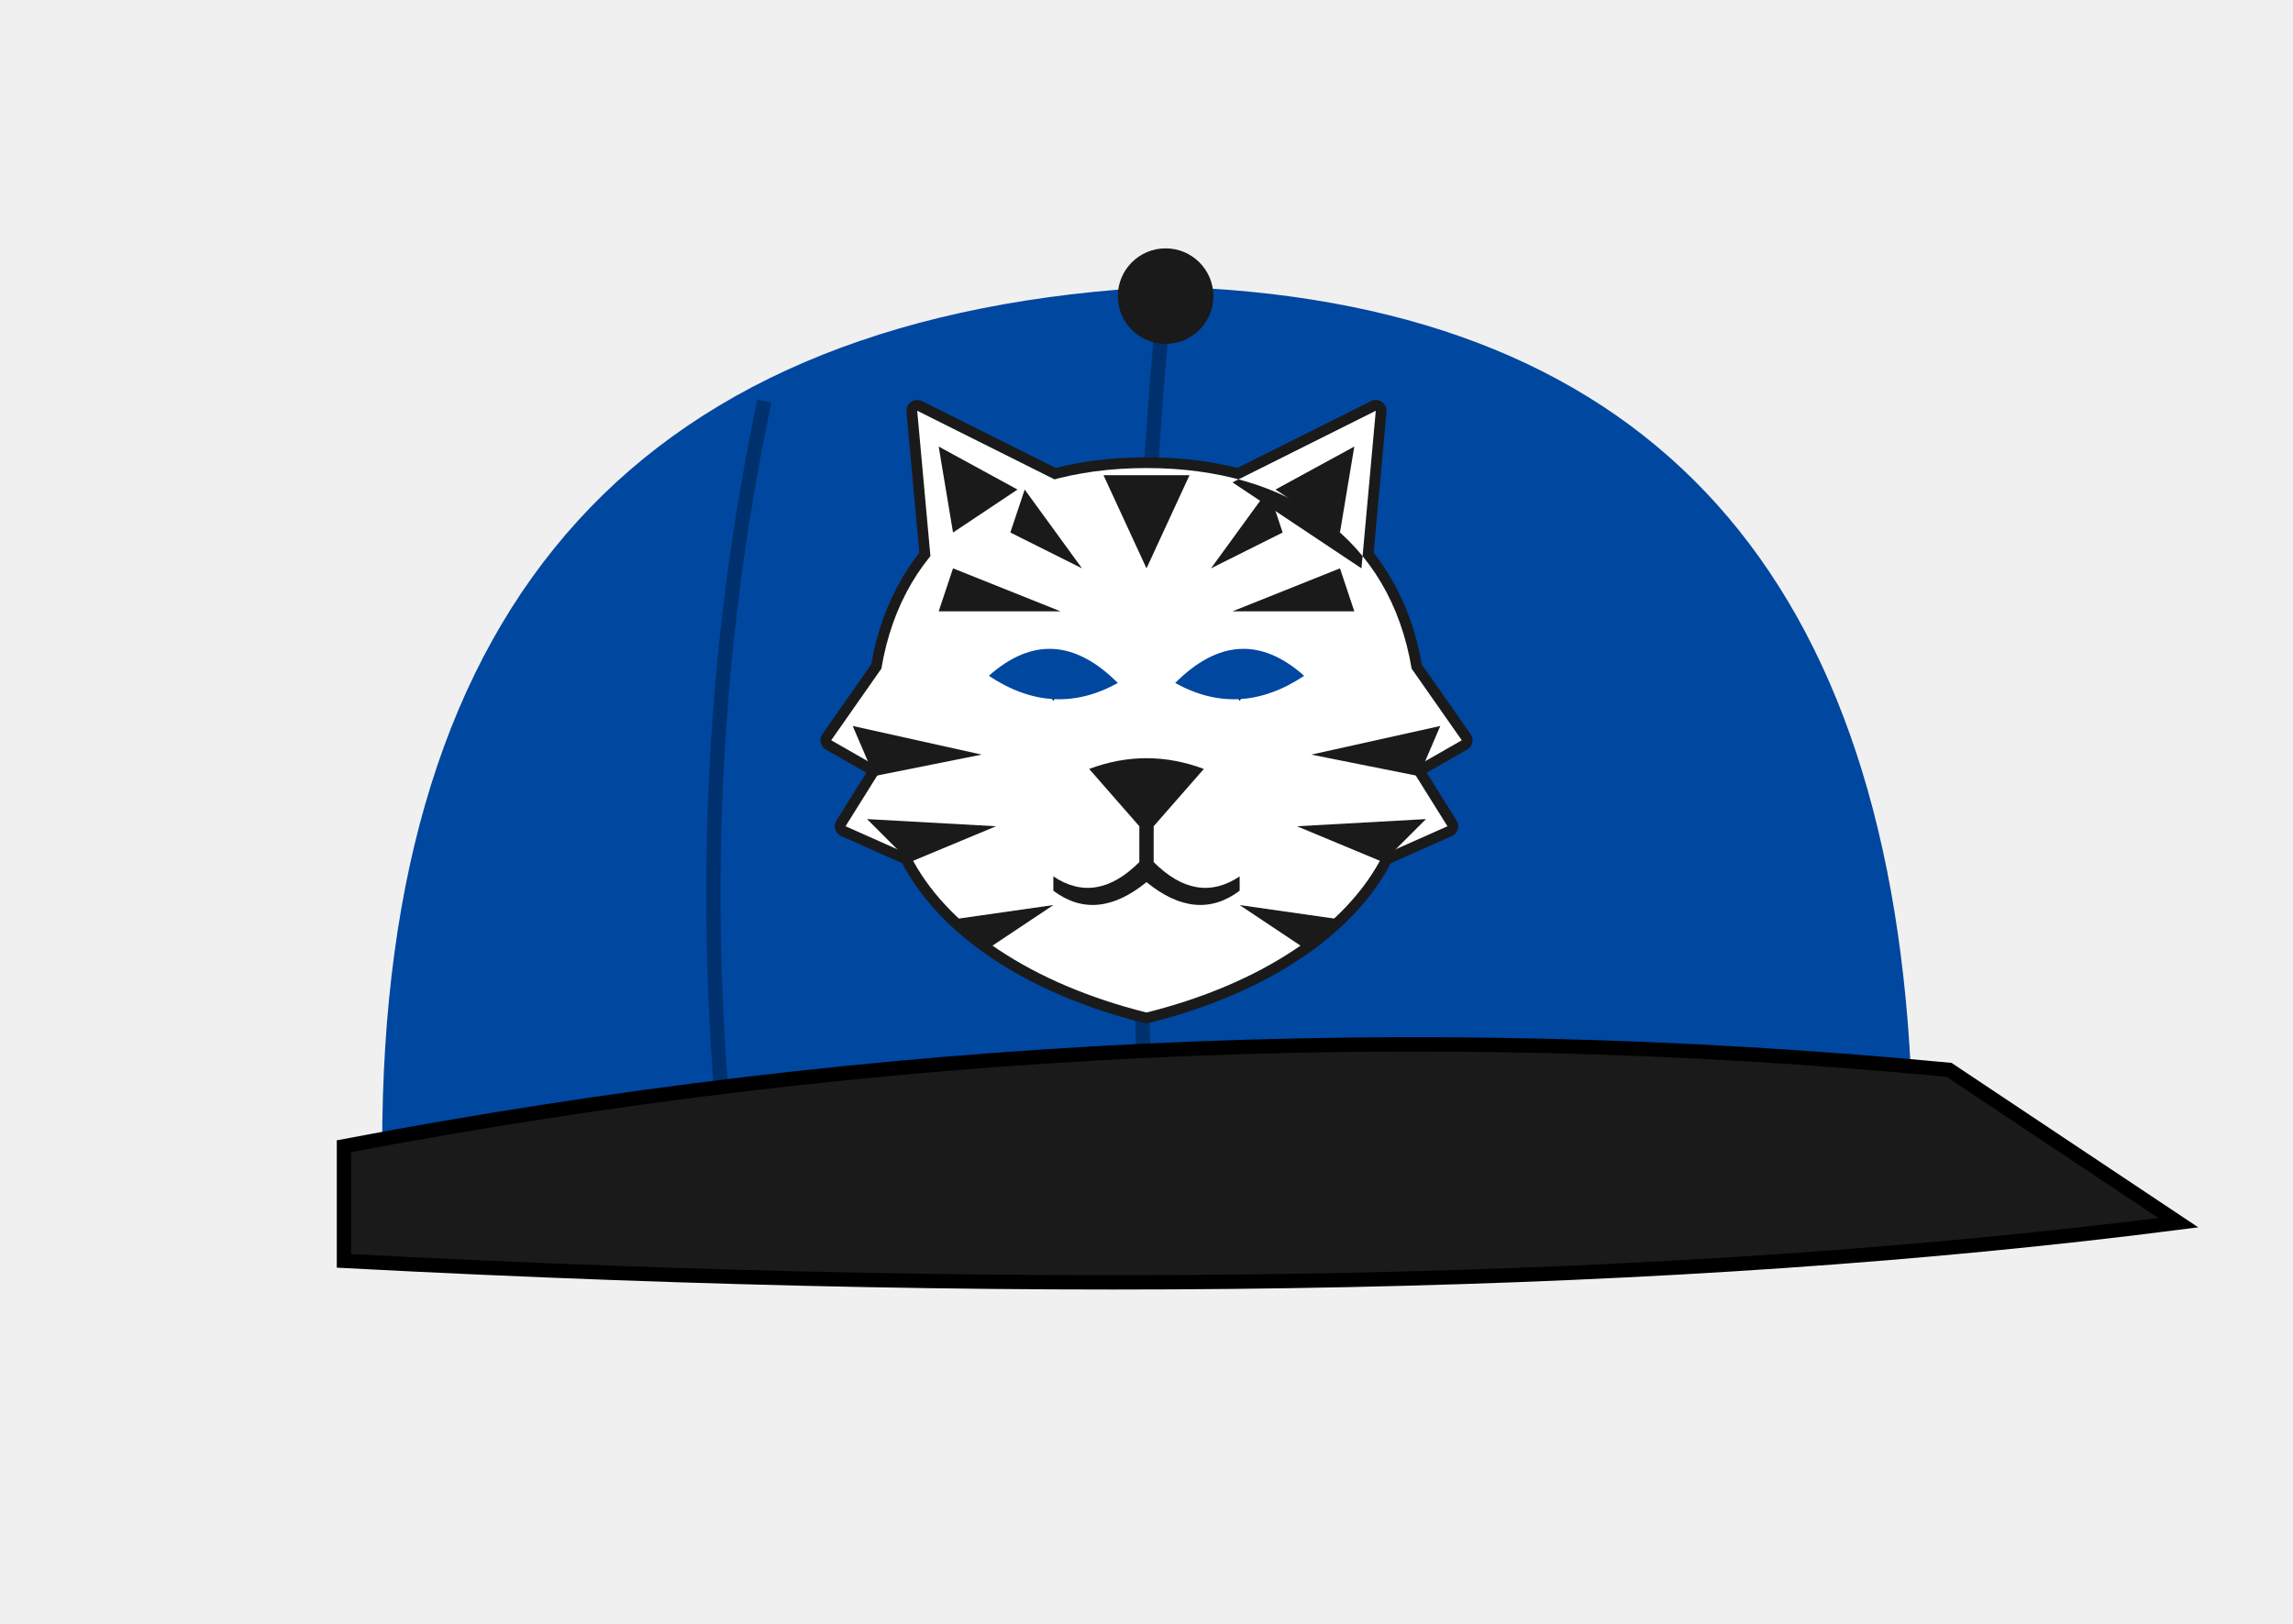
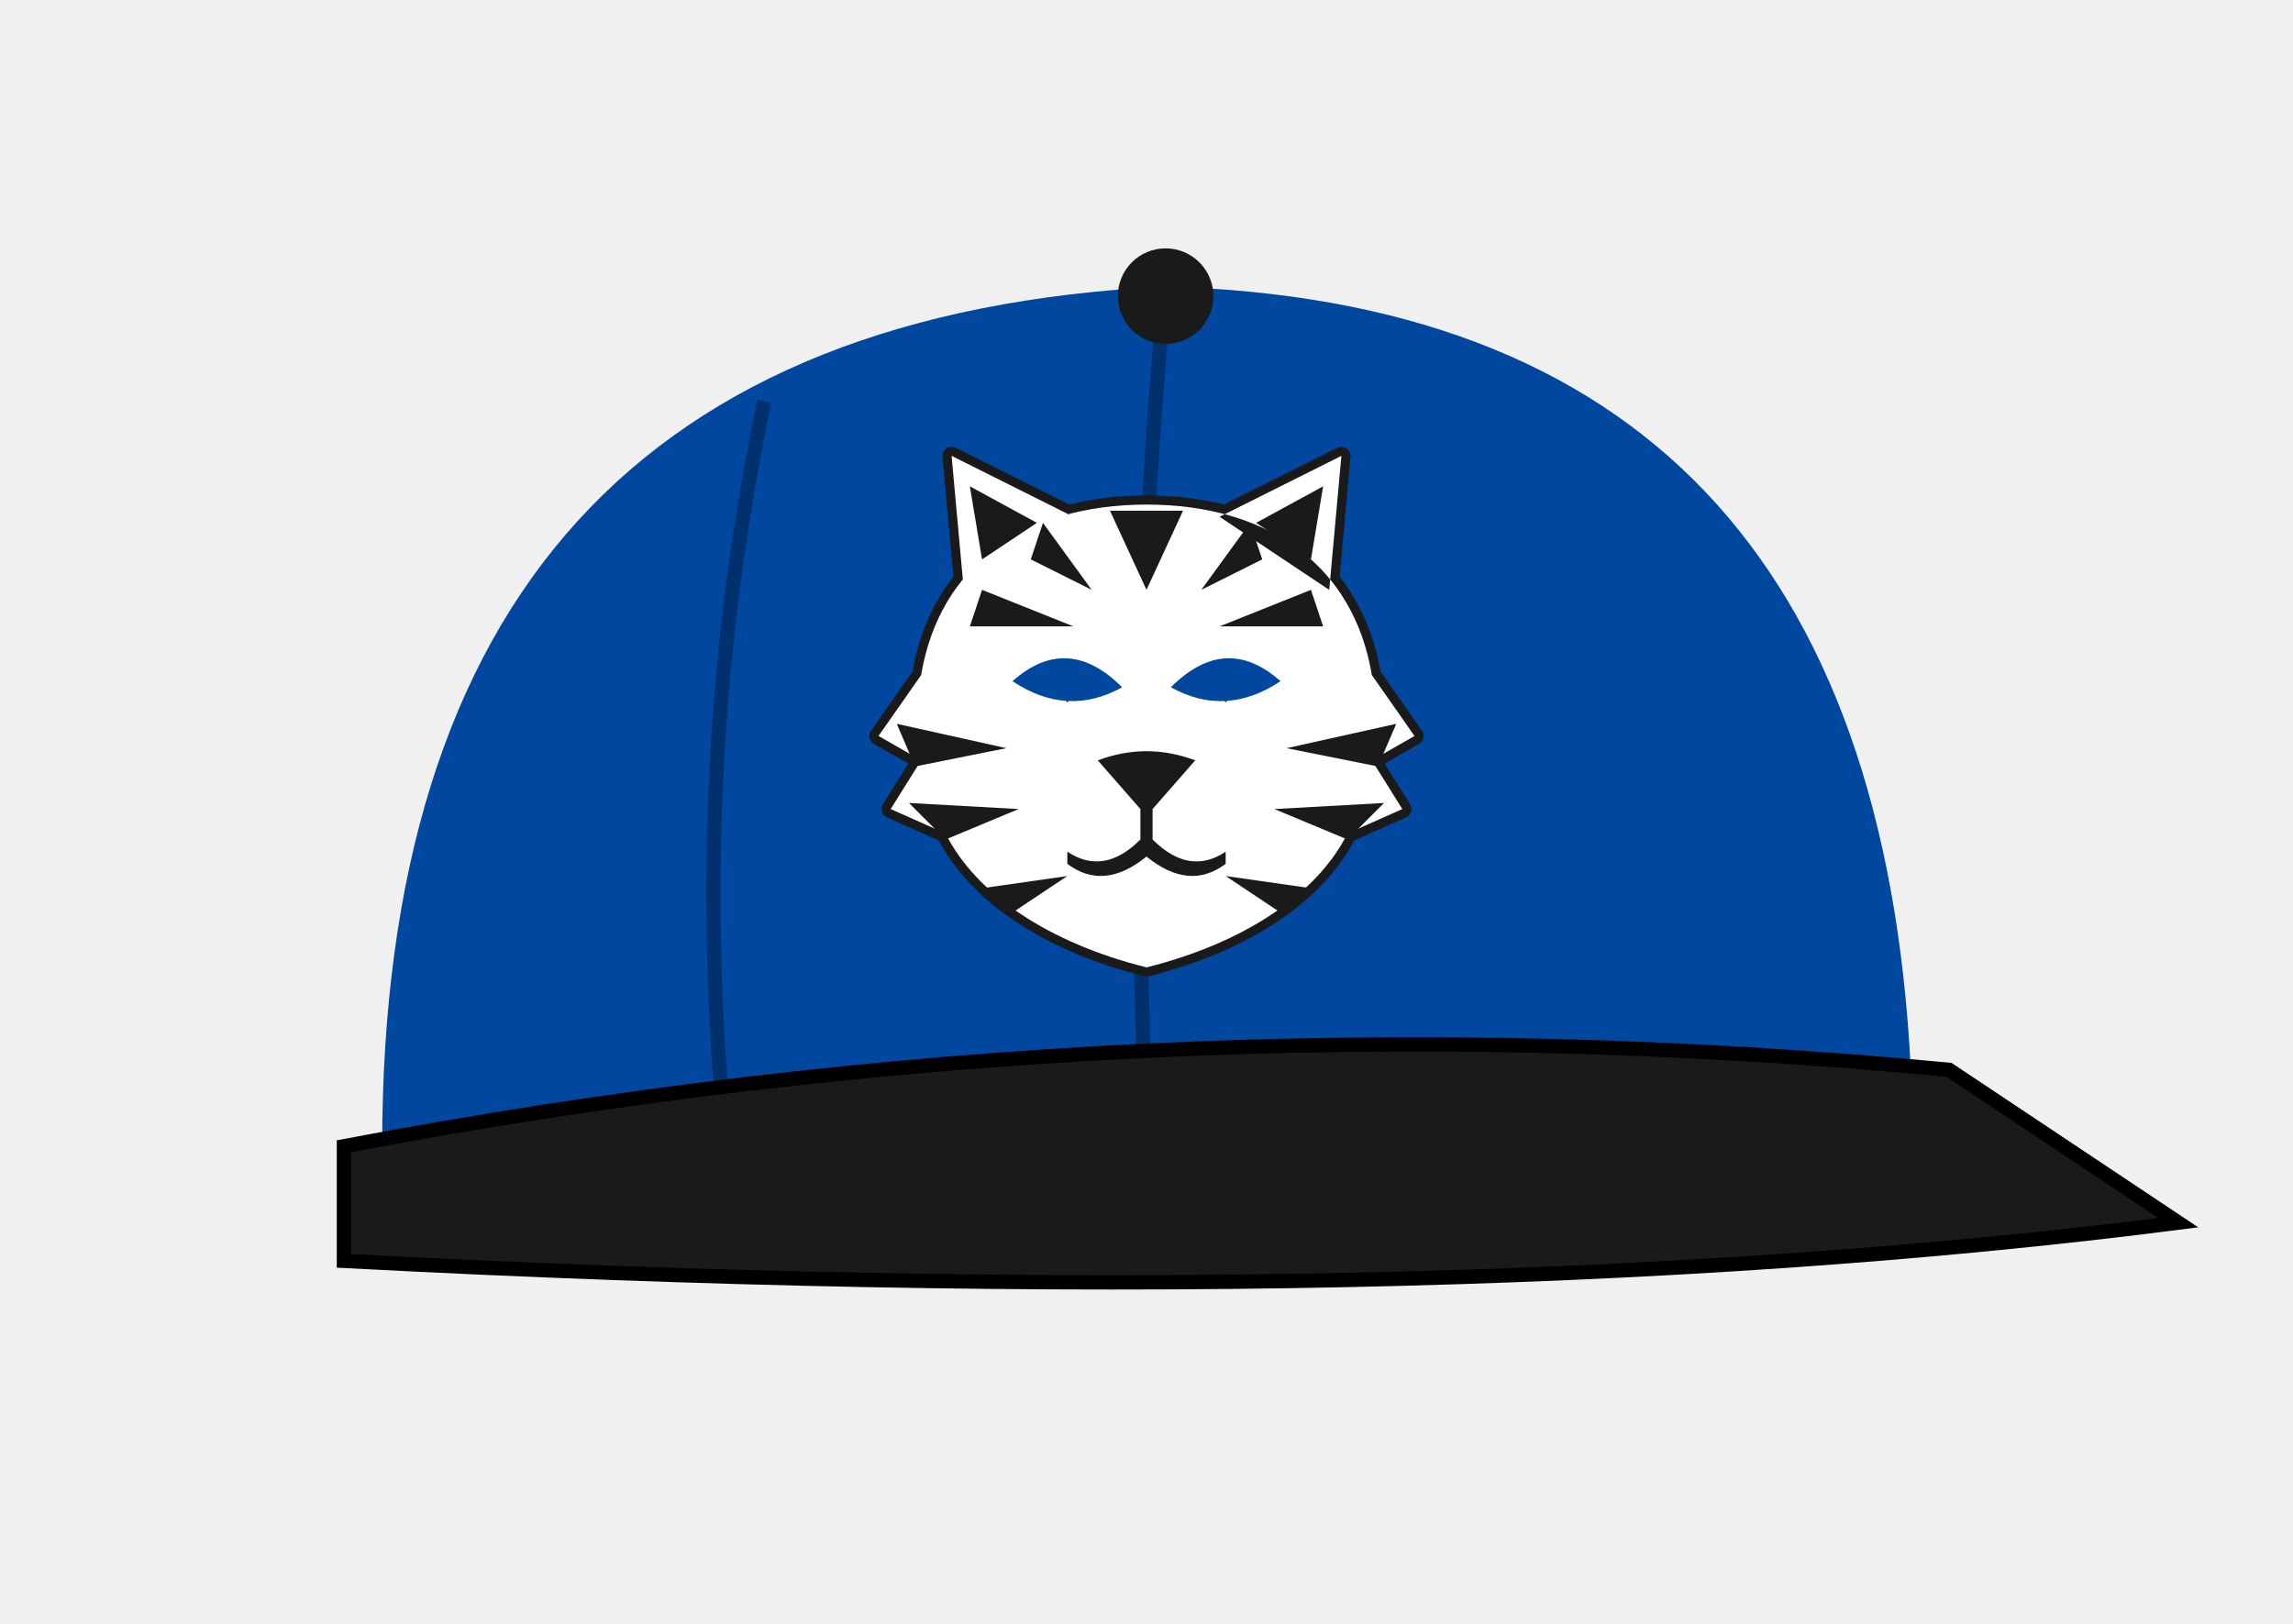
<svg xmlns="http://www.w3.org/2000/svg" viewBox="0 0 240 170" width="240" height="170" role="img" aria-label="Seoul cap alternate">
  <defs>
    <path id="tigerW" d="M0 -36 C20 -36 34 -26 37 -8 L44 2 L37 6 L42 14 L33 18 C28 28 16 36 0 40 C-16 36 -28 28 -33 18 L-42 14 L-37 6 L-44 2 L-37 -8 C-34 -26 -20 -36 0 -36 Z M-30 -22 L-32 -44 L-12 -34 Z M30 -22 L32 -44 L12 -34 Z" />
    <path id="tigerK" d="M-27 -27 L-29 -39 L-18 -33 Z M27 -27 L29 -39 L18 -33 Z M-6 -35 L0 -22 L6 -35 Z M-17 -33 L-9 -22 L-19 -27 Z M17 -33 L9 -22 L19 -27 Z M-27 -22 L-12 -16 L-29 -16 Z M27 -22 L12 -16 L29 -16 Z M-41 0 L-23 4 L-38 7 Z M41 0 L23 4 L38 7 Z M-39 13 L-21 14 L-33 19 Z M39 13 L21 14 L33 19 Z M-27 27 L-13 25 L-22 31 Z M27 27 L13 25 L22 31 Z M-8 6 Q0 3 8 6 L1 14 H-1 Z M-1 14 H1 V19 Q7 25 13 21 L13 23 Q7 27.5 0 21.8 Q-7 27.5 -13 23 L-13 21 Q-7 25 -1 19 Z M-13 -10.5 Q-10.6 -7 -13 -3.5 Q-15.4 -7 -13 -10.5 Z M13 -10.5 Q10.6 -7 13 -3.5 Q15.4 -7 13 -10.5 Z" />
    <path id="tigerB" d="M-22 -7 Q-13 -15 -4 -6 Q-13 -1 -22 -7 Z M22 -7 Q13 -15 4 -6 Q13 -1 22 -7 Z" />
  </defs>
  <path d="M40 120 Q40 34 122 30 Q196 32 200 112 Z" fill="#0047A0" />
  <path d="M122 30 Q118 70 120 120" fill="none" stroke="#00316E" stroke-width="1.5" />
  <path d="M80 42 Q72 80 76 120" fill="none" stroke="#00316E" stroke-width="1.5" />
  <circle cx="122" cy="31" r="5" fill="#1A1A1A" />
  <path d="M36 120 Q120 104 204 112 L228 128 Q150 138 36 132 Z" fill="#1A1A1A" stroke="#000000" stroke-width="1.5" />
-   <g transform="translate(120 76) scale(.75)">
-     <use href="#tigerW" fill="#FFFFFF" stroke="#1A1A1A" stroke-width="3" stroke-linejoin="round" paint-order="stroke" />
-     <use href="#tigerK" fill="#1A1A1A" />
-     <use href="#tigerB" fill="#0047A0" />
+   <g transform="translate(120.0 74.5) scale(0.85) translate(-120.0 -74.5)">
+     <g transform="translate(120 76) scale(.75)">
+       <use href="#tigerW" fill="#FFFFFF" stroke="#1A1A1A" stroke-width="3" stroke-linejoin="round" paint-order="stroke" />
+       <use href="#tigerK" fill="#1A1A1A" />
+       <use href="#tigerB" fill="#0047A0" />
+     </g>
  </g>
</svg>
